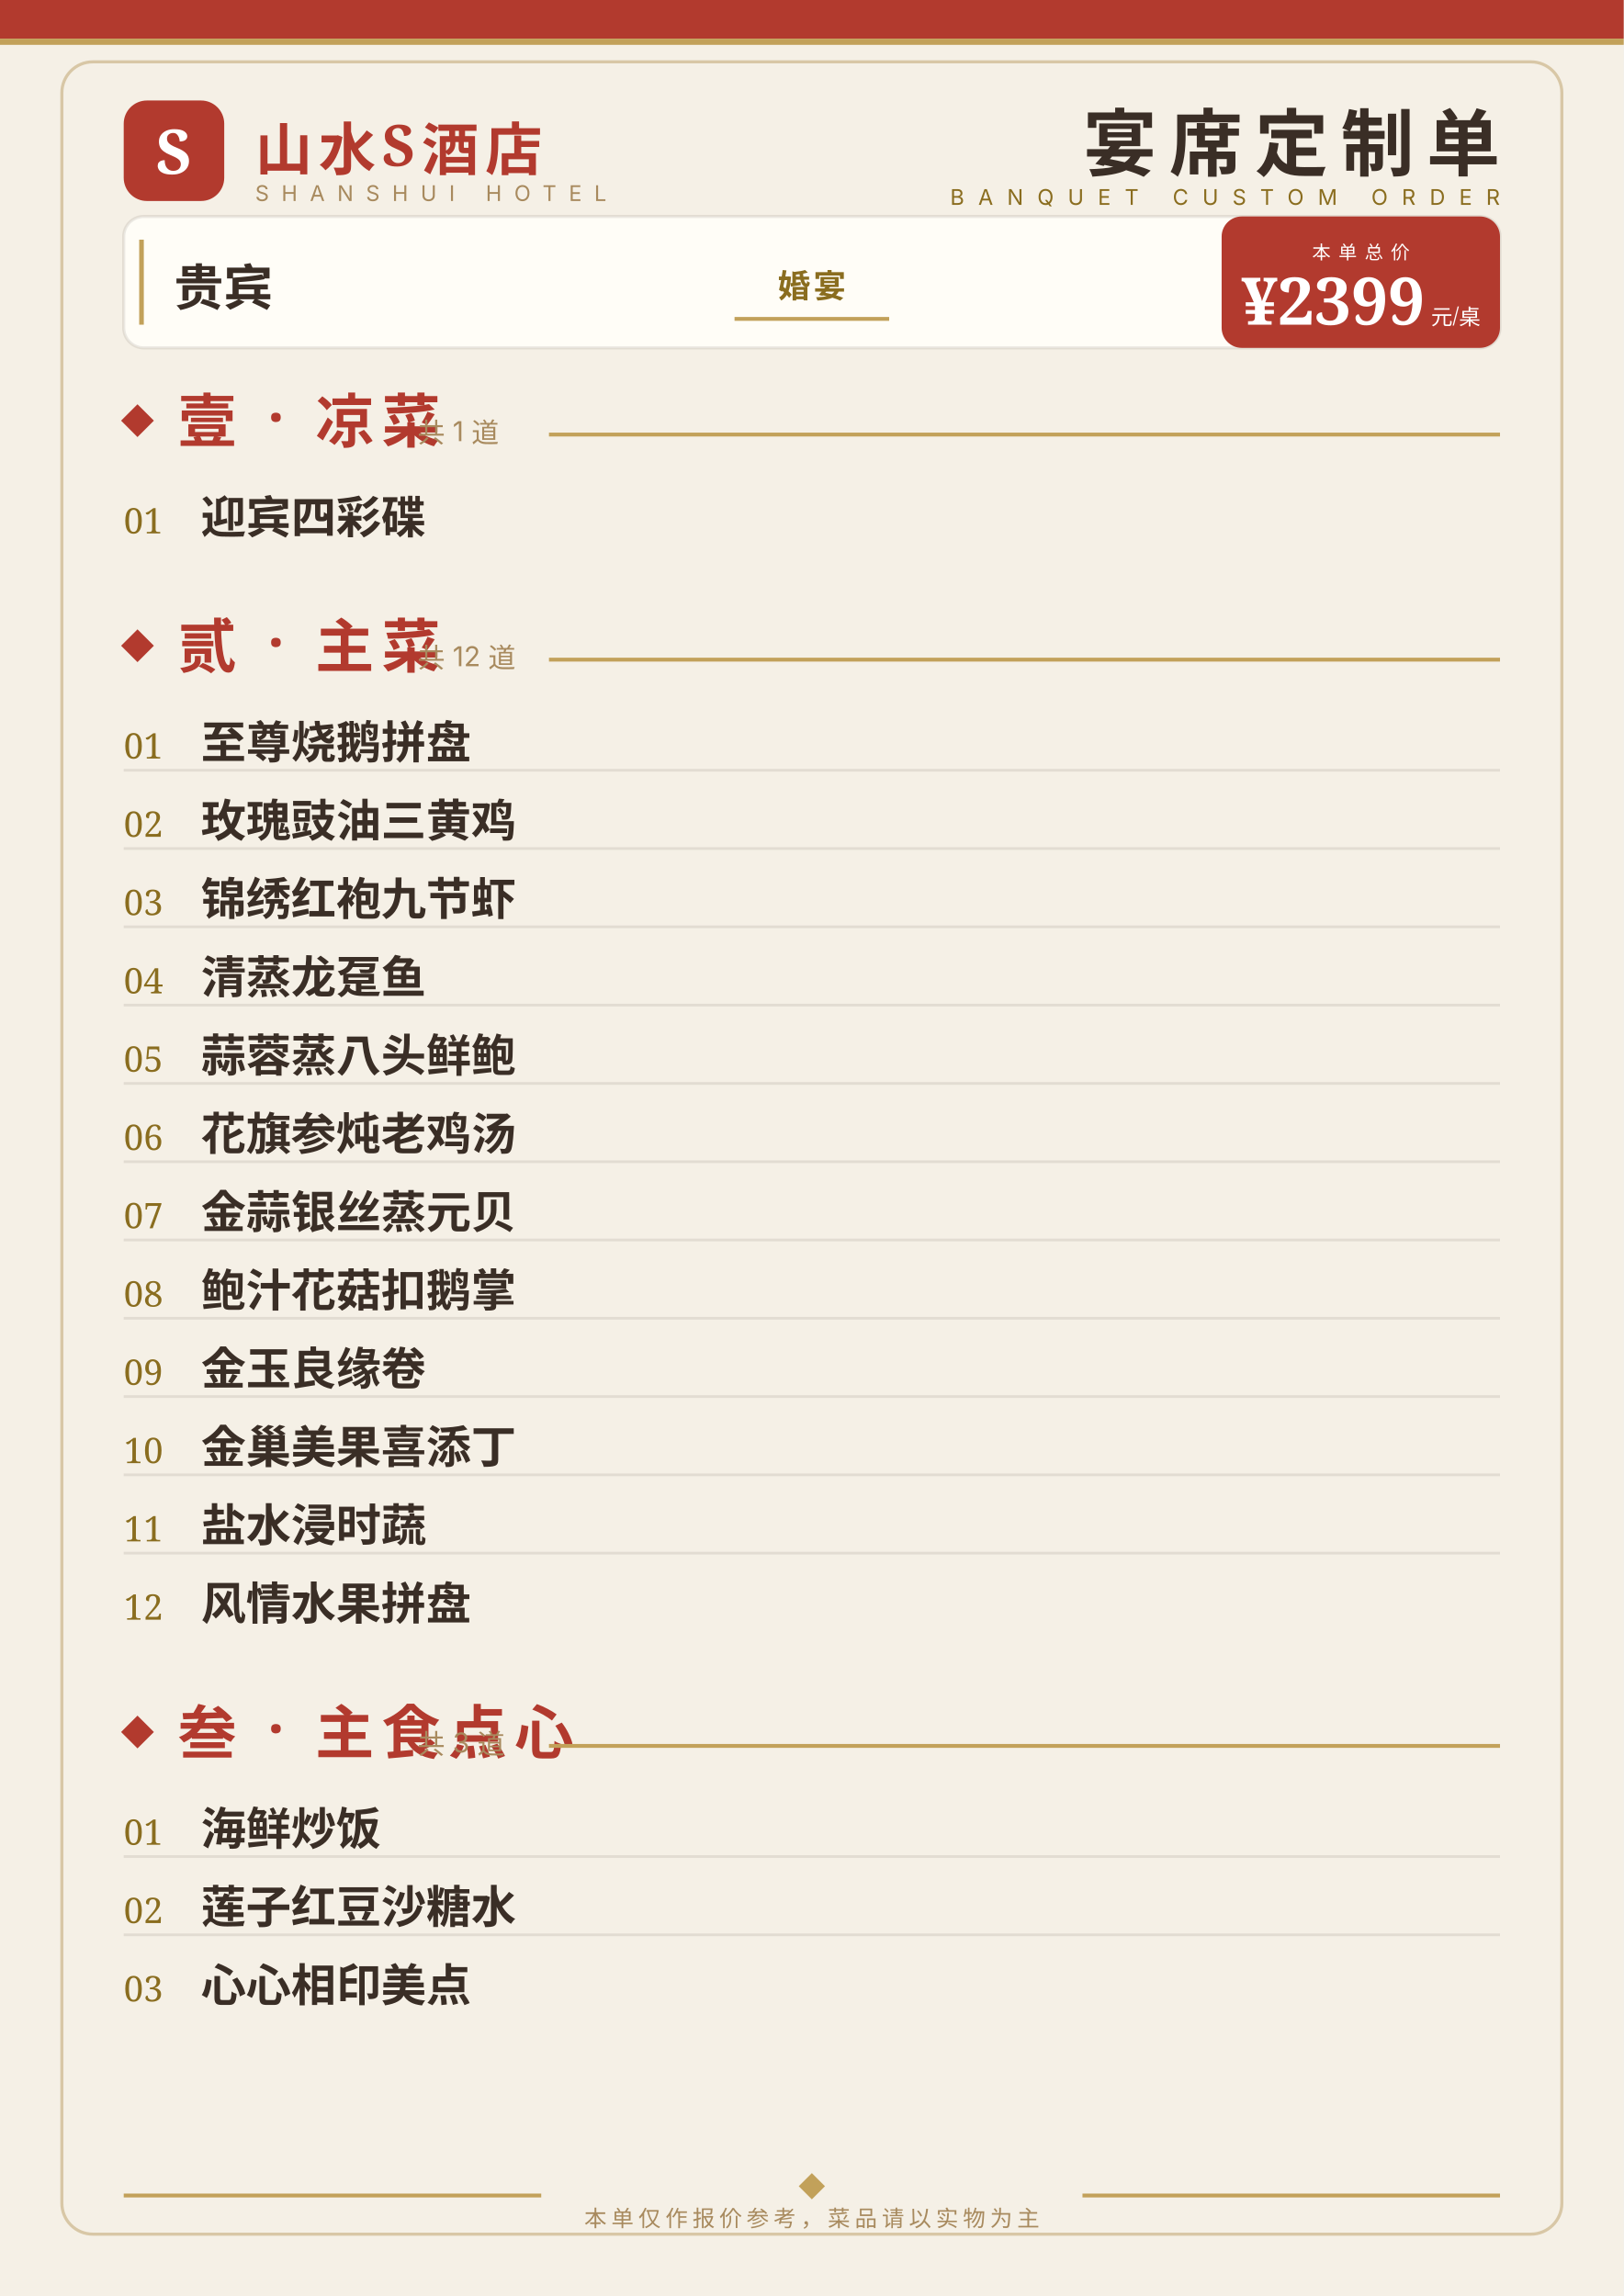
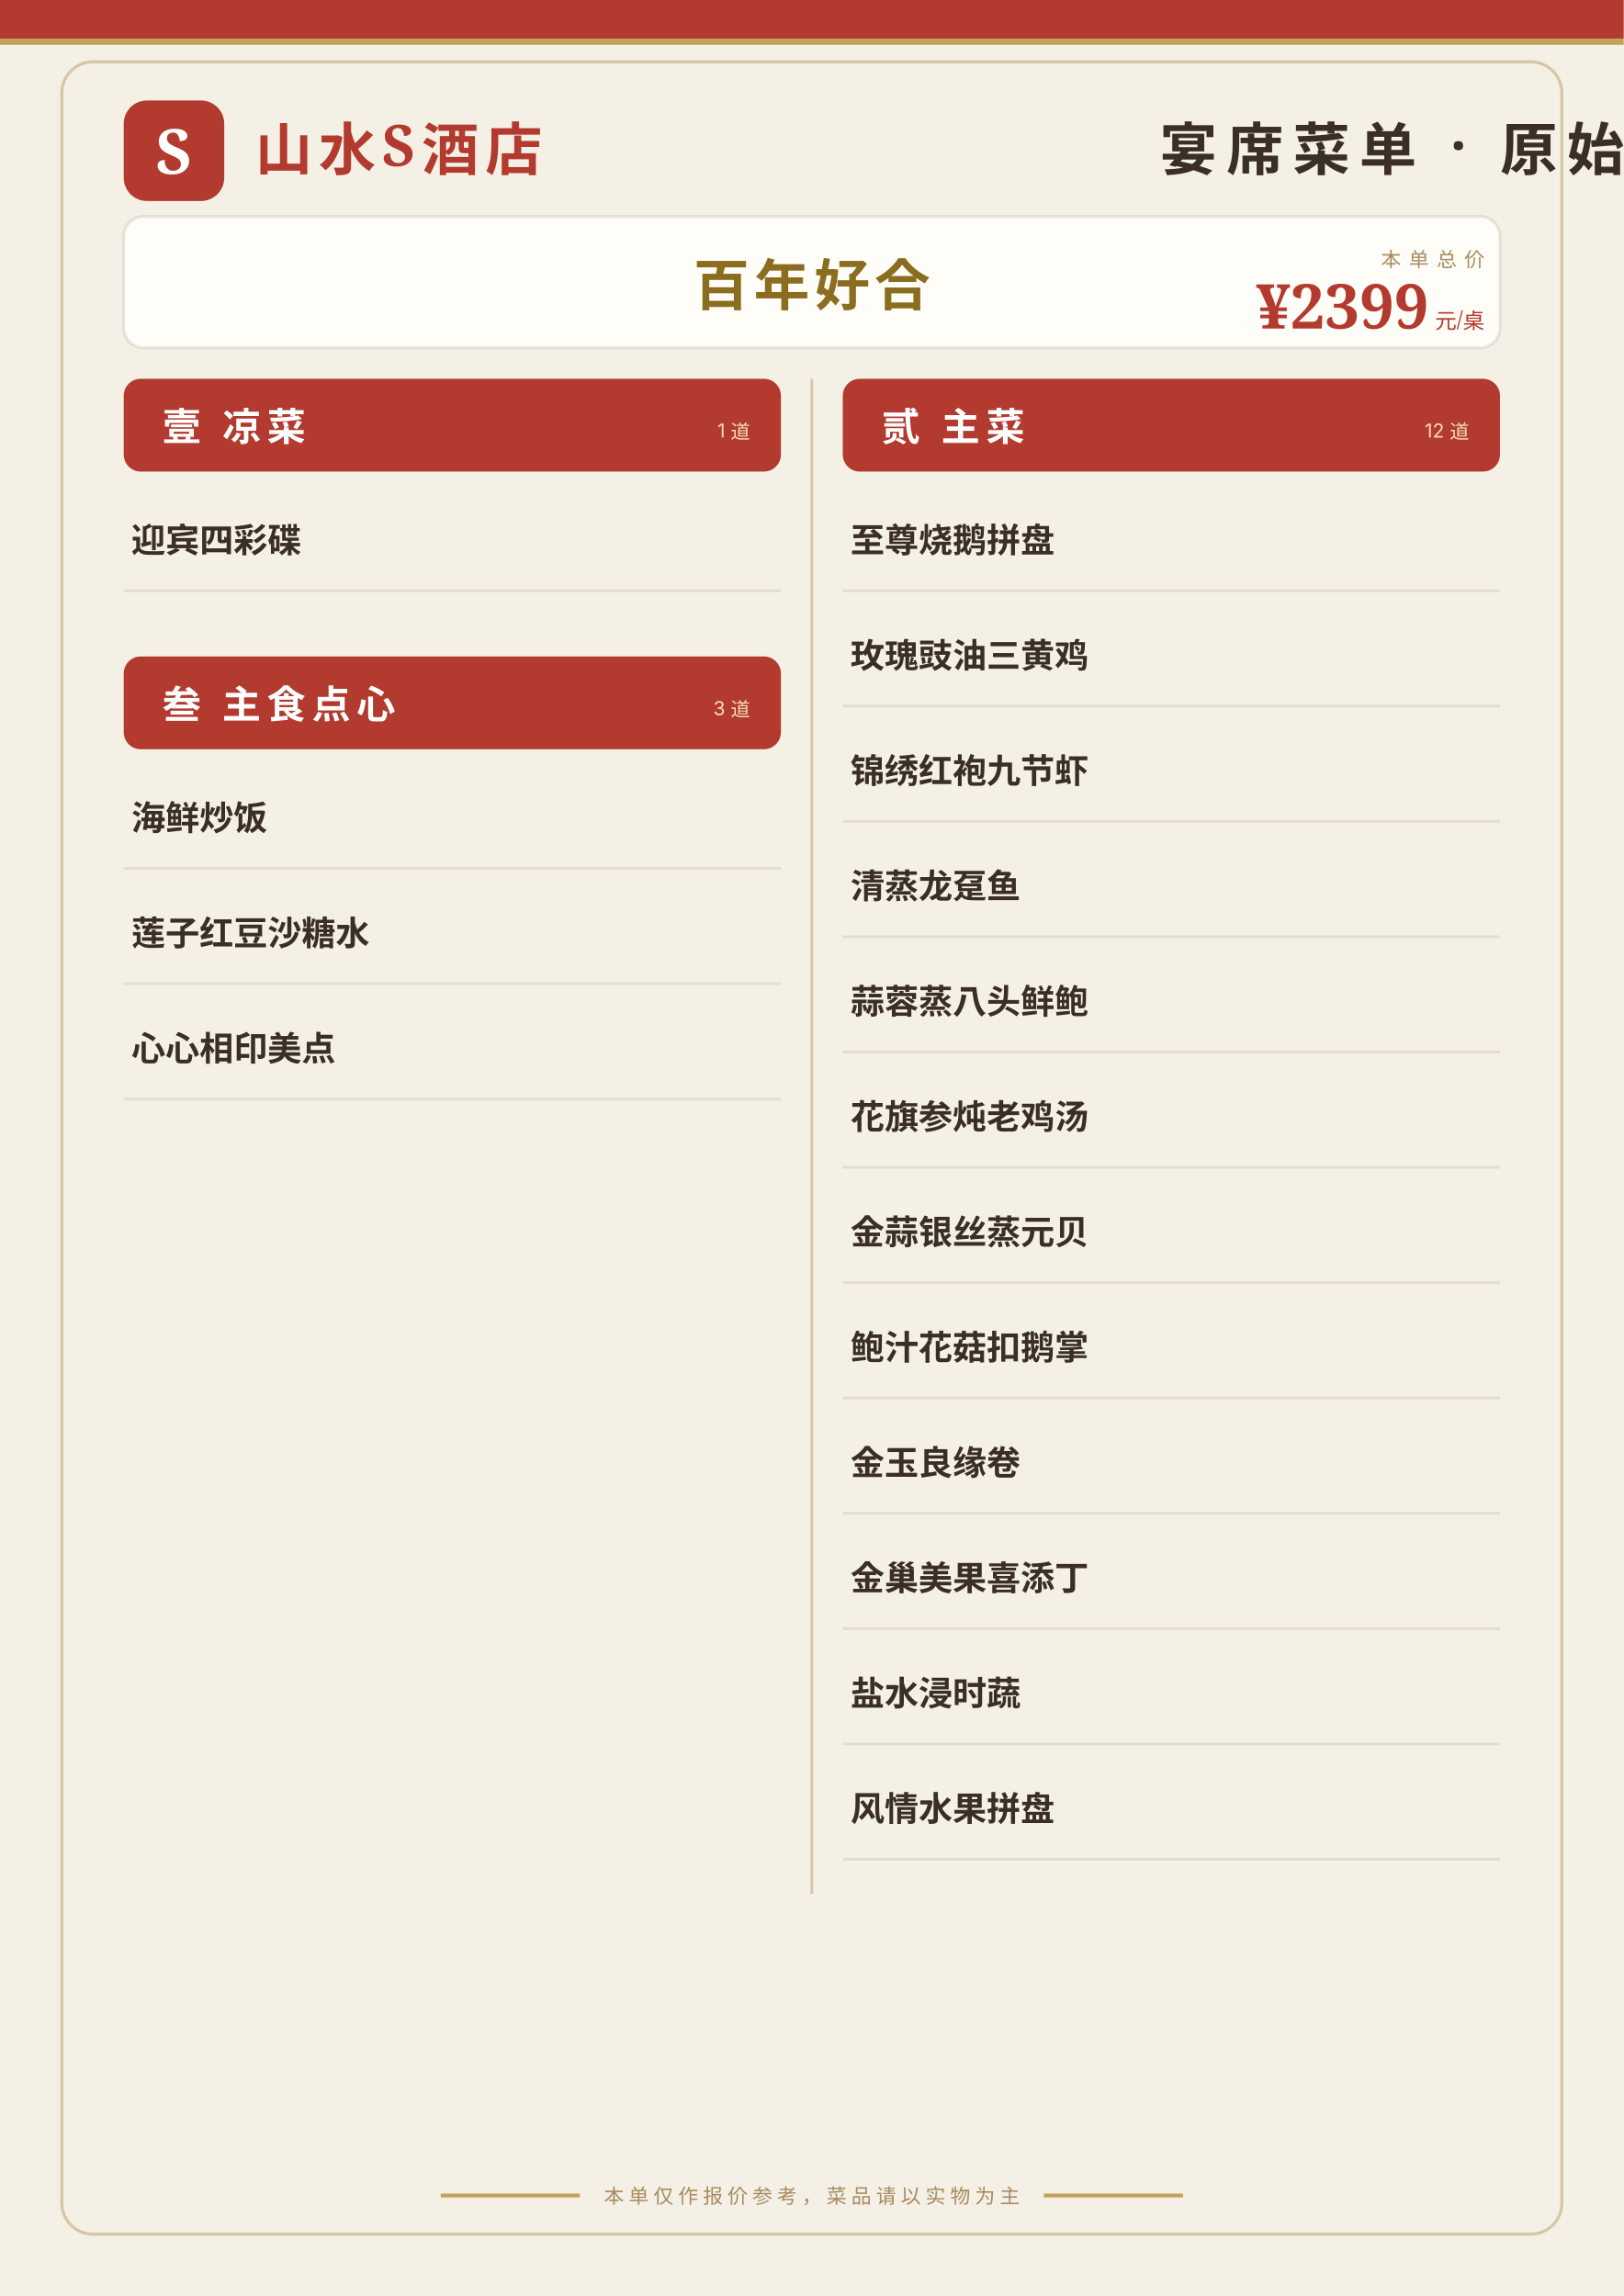
<svg xmlns="http://www.w3.org/2000/svg" width="1240" height="1753.71" viewBox="0 0 1240 1753.71">
  <rect width="1240" height="1753.71" fill="#F5F0E6" />
  <rect x="47.24" y="47.24" width="1145.52" height="1659.23" rx="23.62" fill="none" stroke="#D8C7A6" stroke-width="2.36" />
  <rect x="0" y="0" width="1240" height="29.52" fill="#B23A2E" />
  <rect x="0" y="29.52" width="1240" height="4.72" fill="#C2A15A" />
  <rect x="94.48" y="76.76" width="76.76" height="76.76" rx="17.71" fill="#B23A2E" />
-   <text x="132.86" y="132.86" text-anchor="middle" font-family="&quot;Noto Serif SC&quot;, &quot;Songti SC&quot;, &quot;STSong&quot;, &quot;SimSun&quot;, serif" font-size="47.24" font-weight="700" fill="#fff">S</text>
+   <text x="132.86" y="132.8" text-anchor="middle" font-family="&quot;Noto Serif SC&quot;, &quot;Songti SC&quot;, &quot;STSong&quot;, &quot;SimSun&quot;, serif" font-size="47.59" font-weight="700" fill="#fff">S</text>
  <text x="194.86" y="129.9" font-family="&quot;KaiTi&quot;, &quot;STKaiti&quot;, &quot;楷体&quot;, serif" font-size="43.7" font-weight="700" fill="#B23A2E" letter-spacing="4.72">山水S酒店</text>
-   <text x="194.86" y="153.52" font-family="-apple-system, &quot;PingFang SC&quot;, &quot;Microsoft YaHei&quot;, &quot;Helvetica Neue&quot;, sans-serif" font-size="16.53" fill="#A88A5E" letter-spacing="9.45">SHANSHUI HOTEL</text>
-   <text x="1145.52" y="129.9" text-anchor="end" font-family="&quot;KaiTi&quot;, &quot;STKaiti&quot;, &quot;楷体&quot;, serif" font-size="56.1" font-weight="700" fill="#3A2E26" letter-spacing="9.45">宴席定制单</text>
-   <text x="1145.52" y="156.48" text-anchor="end" font-family="-apple-system, &quot;PingFang SC&quot;, &quot;Microsoft YaHei&quot;, &quot;Helvetica Neue&quot;, sans-serif" font-size="16.53" fill="#8A6D1F" letter-spacing="10.63">BANQUET CUSTOM ORDER</text>
+   <text x="885.71" y="129.9" text-anchor="start" font-family="&quot;KaiTi&quot;, &quot;STKaiti&quot;, &quot;楷体&quot;, serif" font-size="43.7" font-weight="700" fill="#3A2E26" letter-spacing="7.09">宴席菜单 · 原始版</text>
  <rect x="94.48" y="165.33" width="1051.05" height="100.38" rx="15.35" fill="#FFFDF7" stroke="rgba(58,46,38,.10)" stroke-width="2.36" />
-   <rect x="106.29" y="183.05" width="3.54" height="64.95" fill="#C2A15A" />
-   <text x="132.86" y="233.24" font-family="&quot;Noto Serif SC&quot;, &quot;Songti SC&quot;, &quot;STSong&quot;, &quot;SimSun&quot;, serif" font-size="37.79" font-weight="700" fill="#3A2E26">贵宾</text>
-   <text x="620" y="227.33" text-anchor="middle" font-family="&quot;Noto Serif SC&quot;, &quot;Songti SC&quot;, &quot;STSong&quot;, &quot;SimSun&quot;, serif" font-size="24.8" font-weight="700" fill="#8A6D1F" letter-spacing="2.36">婚宴</text>
-   <rect x="560.95" y="242.1" width="118.1" height="2.95" fill="#C2A15A" />
-   <rect x="932.95" y="165.33" width="212.57" height="100.38" rx="15.35" fill="#B23A2E" />
-   <text x="1039.24" y="197.81" text-anchor="middle" font-family="-apple-system, &quot;PingFang SC&quot;, &quot;Microsoft YaHei&quot;, &quot;Helvetica Neue&quot;, sans-serif" font-size="14.17" fill="#fff" letter-spacing="5.9">本单总价</text>
-   <text x="1039.24" y="248" text-anchor="middle" font-family="&quot;Noto Serif SC&quot;, &quot;Songti SC&quot;, &quot;STSong&quot;, &quot;SimSun&quot;, serif" font-size="50.19" font-weight="700" fill="#fff">¥2399<tspan font-size="16.53" font-weight="400" dx="4.72">元/桌</tspan>
+   <text x="620" y="233.24" text-anchor="middle" font-family="&quot;Noto Serif SC&quot;, &quot;Songti SC&quot;, &quot;STSong&quot;, &quot;SimSun&quot;, serif" font-size="42.51" font-weight="700" fill="#8A6D1F" letter-spacing="3.54">百年好合</text>
+   <text x="1133.71" y="203.71" text-anchor="end" font-family="-apple-system, &quot;PingFang SC&quot;, &quot;Microsoft YaHei&quot;, &quot;Helvetica Neue&quot;, sans-serif" font-size="15.35" fill="#A88A5E" letter-spacing="5.9">本单总价</text>
+   <text x="1133.71" y="250.95" text-anchor="end" font-family="&quot;Noto Serif SC&quot;, &quot;Songti SC&quot;, &quot;STSong&quot;, &quot;SimSun&quot;, serif" font-size="47.24" font-weight="700" fill="#B23A2E">¥2399<tspan font-size="16.53" font-weight="400" dx="4.72">元/桌</tspan>
  </text>
-   <rect x="94.48" y="311.76" width="17.71" height="17.71" fill="#B23A2E" transform="rotate(45 103.33 322.97)" />
-   <text x="135.81" y="337.92" font-family="&quot;KaiTi&quot;, &quot;STKaiti&quot;, &quot;楷体&quot;, serif" font-size="44.85" font-weight="700" fill="#B23A2E" letter-spacing="5.9">壹 · 凉菜</text>
-   <text x="318.86" y="337.92" font-family="-apple-system, &quot;PingFang SC&quot;, &quot;Microsoft YaHei&quot;, &quot;Helvetica Neue&quot;, sans-serif" font-size="20.93" fill="#A88A5E">共 1 道</text>
-   <rect x="419.24" y="330.44" width="726.29" height="2.95" fill="#C2A15A" />
-   <text x="94.48" y="407.44" font-family="&quot;Noto Serif SC&quot;, &quot;Songti SC&quot;, &quot;STSong&quot;, &quot;SimSun&quot;, serif" font-size="26.91" fill="#8A6D1F">01</text>
-   <text x="153.52" y="407.44" font-family="&quot;Noto Serif SC&quot;, &quot;Songti SC&quot;, &quot;STSong&quot;, &quot;SimSun&quot;, serif" font-size="34.38" font-weight="700" fill="#3A2E26">迎宾四彩碟</text>
-   <rect x="94.48" y="483.68" width="17.71" height="17.71" fill="#B23A2E" transform="rotate(45 103.33 494.89)" />
-   <text x="135.81" y="509.84" font-family="&quot;KaiTi&quot;, &quot;STKaiti&quot;, &quot;楷体&quot;, serif" font-size="44.85" font-weight="700" fill="#B23A2E" letter-spacing="5.9">贰 · 主菜</text>
-   <text x="318.86" y="509.84" font-family="-apple-system, &quot;PingFang SC&quot;, &quot;Microsoft YaHei&quot;, &quot;Helvetica Neue&quot;, sans-serif" font-size="20.93" fill="#A88A5E">共 12 道</text>
-   <rect x="419.24" y="502.37" width="726.29" height="2.95" fill="#C2A15A" />
-   <text x="94.48" y="579.36" font-family="&quot;Noto Serif SC&quot;, &quot;Songti SC&quot;, &quot;STSong&quot;, &quot;SimSun&quot;, serif" font-size="26.91" fill="#8A6D1F">01</text>
-   <text x="153.52" y="579.36" font-family="&quot;Noto Serif SC&quot;, &quot;Songti SC&quot;, &quot;STSong&quot;, &quot;SimSun&quot;, serif" font-size="34.38" font-weight="700" fill="#3A2E26">至尊烧鹅拼盘</text>
-   <line x1="94.48" y1="588.33" x2="1145.52" y2="588.33" stroke="rgba(58,46,38,.10)" stroke-width="2.07" />
-   <text x="94.48" y="639.15" font-family="&quot;Noto Serif SC&quot;, &quot;Songti SC&quot;, &quot;STSong&quot;, &quot;SimSun&quot;, serif" font-size="26.91" fill="#8A6D1F">02</text>
-   <text x="153.52" y="639.15" font-family="&quot;Noto Serif SC&quot;, &quot;Songti SC&quot;, &quot;STSong&quot;, &quot;SimSun&quot;, serif" font-size="34.38" font-weight="700" fill="#3A2E26">玫瑰豉油三黄鸡</text>
-   <line x1="94.48" y1="648.12" x2="1145.52" y2="648.12" stroke="rgba(58,46,38,.10)" stroke-width="2.07" />
-   <text x="94.48" y="698.95" font-family="&quot;Noto Serif SC&quot;, &quot;Songti SC&quot;, &quot;STSong&quot;, &quot;SimSun&quot;, serif" font-size="26.91" fill="#8A6D1F">03</text>
-   <text x="153.52" y="698.95" font-family="&quot;Noto Serif SC&quot;, &quot;Songti SC&quot;, &quot;STSong&quot;, &quot;SimSun&quot;, serif" font-size="34.38" font-weight="700" fill="#3A2E26">锦绣红袍九节虾</text>
-   <line x1="94.48" y1="707.92" x2="1145.52" y2="707.92" stroke="rgba(58,46,38,.10)" stroke-width="2.07" />
-   <text x="94.48" y="758.75" font-family="&quot;Noto Serif SC&quot;, &quot;Songti SC&quot;, &quot;STSong&quot;, &quot;SimSun&quot;, serif" font-size="26.91" fill="#8A6D1F">04</text>
-   <text x="153.52" y="758.75" font-family="&quot;Noto Serif SC&quot;, &quot;Songti SC&quot;, &quot;STSong&quot;, &quot;SimSun&quot;, serif" font-size="34.38" font-weight="700" fill="#3A2E26">清蒸龙趸鱼</text>
-   <line x1="94.48" y1="767.72" x2="1145.52" y2="767.72" stroke="rgba(58,46,38,.10)" stroke-width="2.07" />
-   <text x="94.48" y="818.55" font-family="&quot;Noto Serif SC&quot;, &quot;Songti SC&quot;, &quot;STSong&quot;, &quot;SimSun&quot;, serif" font-size="26.91" fill="#8A6D1F">05</text>
-   <text x="153.52" y="818.55" font-family="&quot;Noto Serif SC&quot;, &quot;Songti SC&quot;, &quot;STSong&quot;, &quot;SimSun&quot;, serif" font-size="34.38" font-weight="700" fill="#3A2E26">蒜蓉蒸八头鲜鲍</text>
-   <line x1="94.48" y1="827.52" x2="1145.52" y2="827.52" stroke="rgba(58,46,38,.10)" stroke-width="2.07" />
-   <text x="94.48" y="878.35" font-family="&quot;Noto Serif SC&quot;, &quot;Songti SC&quot;, &quot;STSong&quot;, &quot;SimSun&quot;, serif" font-size="26.91" fill="#8A6D1F">06</text>
-   <text x="153.52" y="878.35" font-family="&quot;Noto Serif SC&quot;, &quot;Songti SC&quot;, &quot;STSong&quot;, &quot;SimSun&quot;, serif" font-size="34.38" font-weight="700" fill="#3A2E26">花旗参炖老鸡汤</text>
-   <line x1="94.48" y1="887.32" x2="1145.52" y2="887.32" stroke="rgba(58,46,38,.10)" stroke-width="2.07" />
-   <text x="94.48" y="938.15" font-family="&quot;Noto Serif SC&quot;, &quot;Songti SC&quot;, &quot;STSong&quot;, &quot;SimSun&quot;, serif" font-size="26.91" fill="#8A6D1F">07</text>
-   <text x="153.52" y="938.15" font-family="&quot;Noto Serif SC&quot;, &quot;Songti SC&quot;, &quot;STSong&quot;, &quot;SimSun&quot;, serif" font-size="34.38" font-weight="700" fill="#3A2E26">金蒜银丝蒸元贝</text>
-   <line x1="94.48" y1="947.12" x2="1145.52" y2="947.12" stroke="rgba(58,46,38,.10)" stroke-width="2.07" />
-   <text x="94.48" y="997.95" font-family="&quot;Noto Serif SC&quot;, &quot;Songti SC&quot;, &quot;STSong&quot;, &quot;SimSun&quot;, serif" font-size="26.91" fill="#8A6D1F">08</text>
-   <text x="153.52" y="997.95" font-family="&quot;Noto Serif SC&quot;, &quot;Songti SC&quot;, &quot;STSong&quot;, &quot;SimSun&quot;, serif" font-size="34.38" font-weight="700" fill="#3A2E26">鲍汁花菇扣鹅掌</text>
-   <line x1="94.48" y1="1006.92" x2="1145.52" y2="1006.92" stroke="rgba(58,46,38,.10)" stroke-width="2.07" />
-   <text x="94.48" y="1057.74" font-family="&quot;Noto Serif SC&quot;, &quot;Songti SC&quot;, &quot;STSong&quot;, &quot;SimSun&quot;, serif" font-size="26.91" fill="#8A6D1F">09</text>
-   <text x="153.52" y="1057.74" font-family="&quot;Noto Serif SC&quot;, &quot;Songti SC&quot;, &quot;STSong&quot;, &quot;SimSun&quot;, serif" font-size="34.38" font-weight="700" fill="#3A2E26">金玉良缘卷</text>
-   <line x1="94.48" y1="1066.71" x2="1145.52" y2="1066.71" stroke="rgba(58,46,38,.10)" stroke-width="2.07" />
-   <text x="94.48" y="1117.54" font-family="&quot;Noto Serif SC&quot;, &quot;Songti SC&quot;, &quot;STSong&quot;, &quot;SimSun&quot;, serif" font-size="26.91" fill="#8A6D1F">10</text>
-   <text x="153.52" y="1117.54" font-family="&quot;Noto Serif SC&quot;, &quot;Songti SC&quot;, &quot;STSong&quot;, &quot;SimSun&quot;, serif" font-size="34.38" font-weight="700" fill="#3A2E26">金巢美果喜添丁</text>
-   <line x1="94.48" y1="1126.51" x2="1145.52" y2="1126.51" stroke="rgba(58,46,38,.10)" stroke-width="2.07" />
-   <text x="94.48" y="1177.34" font-family="&quot;Noto Serif SC&quot;, &quot;Songti SC&quot;, &quot;STSong&quot;, &quot;SimSun&quot;, serif" font-size="26.91" fill="#8A6D1F">11</text>
-   <text x="153.52" y="1177.34" font-family="&quot;Noto Serif SC&quot;, &quot;Songti SC&quot;, &quot;STSong&quot;, &quot;SimSun&quot;, serif" font-size="34.38" font-weight="700" fill="#3A2E26">盐水浸时蔬</text>
-   <line x1="94.48" y1="1186.31" x2="1145.52" y2="1186.31" stroke="rgba(58,46,38,.10)" stroke-width="2.07" />
-   <text x="94.48" y="1237.14" font-family="&quot;Noto Serif SC&quot;, &quot;Songti SC&quot;, &quot;STSong&quot;, &quot;SimSun&quot;, serif" font-size="26.91" fill="#8A6D1F">12</text>
-   <text x="153.52" y="1237.14" font-family="&quot;Noto Serif SC&quot;, &quot;Songti SC&quot;, &quot;STSong&quot;, &quot;SimSun&quot;, serif" font-size="34.38" font-weight="700" fill="#3A2E26">风情水果拼盘</text>
-   <rect x="94.48" y="1313.38" width="17.71" height="17.71" fill="#B23A2E" transform="rotate(45 103.33 1324.59)" />
-   <text x="135.81" y="1339.54" font-family="&quot;KaiTi&quot;, &quot;STKaiti&quot;, &quot;楷体&quot;, serif" font-size="44.85" font-weight="700" fill="#B23A2E" letter-spacing="5.9">叁 · 主食点心</text>
-   <text x="318.86" y="1339.54" font-family="-apple-system, &quot;PingFang SC&quot;, &quot;Microsoft YaHei&quot;, &quot;Helvetica Neue&quot;, sans-serif" font-size="20.93" fill="#A88A5E">共 3 道</text>
-   <rect x="419.24" y="1332.07" width="726.29" height="2.95" fill="#C2A15A" />
-   <text x="94.48" y="1409.06" font-family="&quot;Noto Serif SC&quot;, &quot;Songti SC&quot;, &quot;STSong&quot;, &quot;SimSun&quot;, serif" font-size="26.91" fill="#8A6D1F">01</text>
-   <text x="153.52" y="1409.06" font-family="&quot;Noto Serif SC&quot;, &quot;Songti SC&quot;, &quot;STSong&quot;, &quot;SimSun&quot;, serif" font-size="34.38" font-weight="700" fill="#3A2E26">海鲜炒饭</text>
-   <line x1="94.48" y1="1418.03" x2="1145.52" y2="1418.03" stroke="rgba(58,46,38,.10)" stroke-width="2.07" />
-   <text x="94.48" y="1468.86" font-family="&quot;Noto Serif SC&quot;, &quot;Songti SC&quot;, &quot;STSong&quot;, &quot;SimSun&quot;, serif" font-size="26.91" fill="#8A6D1F">02</text>
-   <text x="153.52" y="1468.86" font-family="&quot;Noto Serif SC&quot;, &quot;Songti SC&quot;, &quot;STSong&quot;, &quot;SimSun&quot;, serif" font-size="34.38" font-weight="700" fill="#3A2E26">莲子红豆沙糖水</text>
-   <line x1="94.48" y1="1477.83" x2="1145.52" y2="1477.83" stroke="rgba(58,46,38,.10)" stroke-width="2.07" />
-   <text x="94.48" y="1528.66" font-family="&quot;Noto Serif SC&quot;, &quot;Songti SC&quot;, &quot;STSong&quot;, &quot;SimSun&quot;, serif" font-size="26.91" fill="#8A6D1F">03</text>
-   <text x="153.52" y="1528.66" font-family="&quot;Noto Serif SC&quot;, &quot;Songti SC&quot;, &quot;STSong&quot;, &quot;SimSun&quot;, serif" font-size="34.38" font-weight="700" fill="#3A2E26">心心相印美点</text>
-   <line x1="94.48" y1="1676.95" x2="413.33" y2="1676.95" stroke="#C2A15A" stroke-width="2.95" />
-   <line x1="826.67" y1="1676.95" x2="1145.52" y2="1676.95" stroke="#C2A15A" stroke-width="2.95" />
-   <rect x="612.91" y="1662.78" width="14.17" height="14.17" fill="#C2A15A" transform="rotate(45 620 1669.87)" />
-   <text x="620" y="1700.57" text-anchor="middle" font-family="-apple-system, &quot;PingFang SC&quot;, &quot;Microsoft YaHei&quot;, &quot;Helvetica Neue&quot;, sans-serif" font-size="17.12" fill="#A88A5E" letter-spacing="3.54">本单仅作报价参考，菜品请以实物为主</text>
+   <rect x="94.48" y="289.33" width="501.9" height="70.86" rx="12.99" fill="#B23A2E" />
+   <text x="124" y="336.57" font-family="&quot;Noto Serif SC&quot;, &quot;Songti SC&quot;, &quot;STSong&quot;, &quot;SimSun&quot;, serif" font-size="29.52" font-weight="700" fill="#fff" letter-spacing="4.72">壹  凉菜</text>
+   <text x="572.76" y="334.21" text-anchor="end" font-family="-apple-system, &quot;PingFang SC&quot;, &quot;Microsoft YaHei&quot;, &quot;Helvetica Neue&quot;, sans-serif" font-size="14.76" fill="#F4DDB8">1 道</text>
+   <text x="100.38" y="421.94" font-family="&quot;Noto Serif SC&quot;, &quot;Songti SC&quot;, &quot;STSong&quot;, &quot;SimSun&quot;, serif" font-size="25.98" font-weight="700" fill="#3A2E26">迎宾四彩碟</text>
+   <line x1="94.48" y1="451.22" x2="596.38" y2="451.22" stroke="rgba(58,46,38,.10)" stroke-width="2.07" />
+   <rect x="643.62" y="289.33" width="501.9" height="70.86" rx="12.99" fill="#B23A2E" />
+   <text x="673.14" y="336.57" font-family="&quot;Noto Serif SC&quot;, &quot;Songti SC&quot;, &quot;STSong&quot;, &quot;SimSun&quot;, serif" font-size="29.52" font-weight="700" fill="#fff" letter-spacing="4.72">贰  主菜</text>
+   <text x="1121.9" y="334.21" text-anchor="end" font-family="-apple-system, &quot;PingFang SC&quot;, &quot;Microsoft YaHei&quot;, &quot;Helvetica Neue&quot;, sans-serif" font-size="14.76" fill="#F4DDB8">12 道</text>
+   <text x="649.52" y="421.94" font-family="&quot;Noto Serif SC&quot;, &quot;Songti SC&quot;, &quot;STSong&quot;, &quot;SimSun&quot;, serif" font-size="25.98" font-weight="700" fill="#3A2E26">至尊烧鹅拼盘</text>
+   <line x1="643.62" y1="451.22" x2="1145.52" y2="451.22" stroke="rgba(58,46,38,.10)" stroke-width="2.07" />
+   <text x="649.52" y="510.02" font-family="&quot;Noto Serif SC&quot;, &quot;Songti SC&quot;, &quot;STSong&quot;, &quot;SimSun&quot;, serif" font-size="25.98" font-weight="700" fill="#3A2E26">玫瑰豉油三黄鸡</text>
+   <line x1="643.62" y1="539.3" x2="1145.52" y2="539.3" stroke="rgba(58,46,38,.10)" stroke-width="2.07" />
+   <text x="649.52" y="598.1" font-family="&quot;Noto Serif SC&quot;, &quot;Songti SC&quot;, &quot;STSong&quot;, &quot;SimSun&quot;, serif" font-size="25.98" font-weight="700" fill="#3A2E26">锦绣红袍九节虾</text>
+   <line x1="643.62" y1="627.38" x2="1145.52" y2="627.38" stroke="rgba(58,46,38,.10)" stroke-width="2.07" />
+   <text x="649.52" y="686.18" font-family="&quot;Noto Serif SC&quot;, &quot;Songti SC&quot;, &quot;STSong&quot;, &quot;SimSun&quot;, serif" font-size="25.98" font-weight="700" fill="#3A2E26">清蒸龙趸鱼</text>
+   <line x1="643.62" y1="715.46" x2="1145.52" y2="715.46" stroke="rgba(58,46,38,.10)" stroke-width="2.07" />
+   <text x="649.52" y="774.26" font-family="&quot;Noto Serif SC&quot;, &quot;Songti SC&quot;, &quot;STSong&quot;, &quot;SimSun&quot;, serif" font-size="25.98" font-weight="700" fill="#3A2E26">蒜蓉蒸八头鲜鲍</text>
+   <line x1="643.62" y1="803.54" x2="1145.52" y2="803.54" stroke="rgba(58,46,38,.10)" stroke-width="2.07" />
+   <text x="649.52" y="862.34" font-family="&quot;Noto Serif SC&quot;, &quot;Songti SC&quot;, &quot;STSong&quot;, &quot;SimSun&quot;, serif" font-size="25.98" font-weight="700" fill="#3A2E26">花旗参炖老鸡汤</text>
+   <line x1="643.62" y1="891.62" x2="1145.52" y2="891.62" stroke="rgba(58,46,38,.10)" stroke-width="2.07" />
+   <text x="649.52" y="950.42" font-family="&quot;Noto Serif SC&quot;, &quot;Songti SC&quot;, &quot;STSong&quot;, &quot;SimSun&quot;, serif" font-size="25.98" font-weight="700" fill="#3A2E26">金蒜银丝蒸元贝</text>
+   <line x1="643.62" y1="979.7" x2="1145.52" y2="979.7" stroke="rgba(58,46,38,.10)" stroke-width="2.07" />
+   <text x="649.52" y="1038.5" font-family="&quot;Noto Serif SC&quot;, &quot;Songti SC&quot;, &quot;STSong&quot;, &quot;SimSun&quot;, serif" font-size="25.98" font-weight="700" fill="#3A2E26">鲍汁花菇扣鹅掌</text>
+   <line x1="643.62" y1="1067.78" x2="1145.52" y2="1067.78" stroke="rgba(58,46,38,.10)" stroke-width="2.07" />
+   <text x="649.52" y="1126.58" font-family="&quot;Noto Serif SC&quot;, &quot;Songti SC&quot;, &quot;STSong&quot;, &quot;SimSun&quot;, serif" font-size="25.98" font-weight="700" fill="#3A2E26">金玉良缘卷</text>
+   <line x1="643.62" y1="1155.86" x2="1145.52" y2="1155.86" stroke="rgba(58,46,38,.10)" stroke-width="2.07" />
+   <text x="649.52" y="1214.66" font-family="&quot;Noto Serif SC&quot;, &quot;Songti SC&quot;, &quot;STSong&quot;, &quot;SimSun&quot;, serif" font-size="25.98" font-weight="700" fill="#3A2E26">金巢美果喜添丁</text>
+   <line x1="643.62" y1="1243.94" x2="1145.52" y2="1243.94" stroke="rgba(58,46,38,.10)" stroke-width="2.07" />
+   <text x="649.52" y="1302.74" font-family="&quot;Noto Serif SC&quot;, &quot;Songti SC&quot;, &quot;STSong&quot;, &quot;SimSun&quot;, serif" font-size="25.98" font-weight="700" fill="#3A2E26">盐水浸时蔬</text>
+   <line x1="643.62" y1="1332.02" x2="1145.52" y2="1332.02" stroke="rgba(58,46,38,.10)" stroke-width="2.07" />
+   <text x="649.52" y="1390.82" font-family="&quot;Noto Serif SC&quot;, &quot;Songti SC&quot;, &quot;STSong&quot;, &quot;SimSun&quot;, serif" font-size="25.98" font-weight="700" fill="#3A2E26">风情水果拼盘</text>
+   <line x1="643.62" y1="1420.09" x2="1145.52" y2="1420.09" stroke="rgba(58,46,38,.10)" stroke-width="2.07" />
+   <rect x="94.48" y="501.41" width="501.9" height="70.86" rx="12.99" fill="#B23A2E" />
+   <text x="124" y="548.65" font-family="&quot;Noto Serif SC&quot;, &quot;Songti SC&quot;, &quot;STSong&quot;, &quot;SimSun&quot;, serif" font-size="29.52" font-weight="700" fill="#fff" letter-spacing="4.72">叁  主食点心</text>
+   <text x="572.76" y="546.29" text-anchor="end" font-family="-apple-system, &quot;PingFang SC&quot;, &quot;Microsoft YaHei&quot;, &quot;Helvetica Neue&quot;, sans-serif" font-size="14.76" fill="#F4DDB8">3 道</text>
+   <text x="100.38" y="634.02" font-family="&quot;Noto Serif SC&quot;, &quot;Songti SC&quot;, &quot;STSong&quot;, &quot;SimSun&quot;, serif" font-size="25.98" font-weight="700" fill="#3A2E26">海鲜炒饭</text>
+   <line x1="94.48" y1="663.3" x2="596.38" y2="663.3" stroke="rgba(58,46,38,.10)" stroke-width="2.07" />
+   <text x="100.38" y="722.1" font-family="&quot;Noto Serif SC&quot;, &quot;Songti SC&quot;, &quot;STSong&quot;, &quot;SimSun&quot;, serif" font-size="25.98" font-weight="700" fill="#3A2E26">莲子红豆沙糖水</text>
+   <line x1="94.48" y1="751.38" x2="596.38" y2="751.38" stroke="rgba(58,46,38,.10)" stroke-width="2.07" />
+   <text x="100.38" y="810.18" font-family="&quot;Noto Serif SC&quot;, &quot;Songti SC&quot;, &quot;STSong&quot;, &quot;SimSun&quot;, serif" font-size="25.98" font-weight="700" fill="#3A2E26">心心相印美点</text>
+   <line x1="94.48" y1="839.46" x2="596.38" y2="839.46" stroke="rgba(58,46,38,.10)" stroke-width="2.07" />
+   <line x1="620" y1="289.33" x2="620" y2="1446.67" stroke="#D8C7A6" stroke-width="2.07" />
+   <line x1="336.57" y1="1676.95" x2="442.86" y2="1676.95" stroke="#C2A15A" stroke-width="2.95" />
+   <line x1="797.14" y1="1676.95" x2="903.43" y2="1676.95" stroke="#C2A15A" stroke-width="2.95" />
+   <text x="620" y="1682.86" text-anchor="middle" font-family="-apple-system, &quot;PingFang SC&quot;, &quot;Microsoft YaHei&quot;, &quot;Helvetica Neue&quot;, sans-serif" font-size="15.35" fill="#A88A5E" letter-spacing="3.54">本单仅作报价参考，菜品请以实物为主</text>
</svg>
